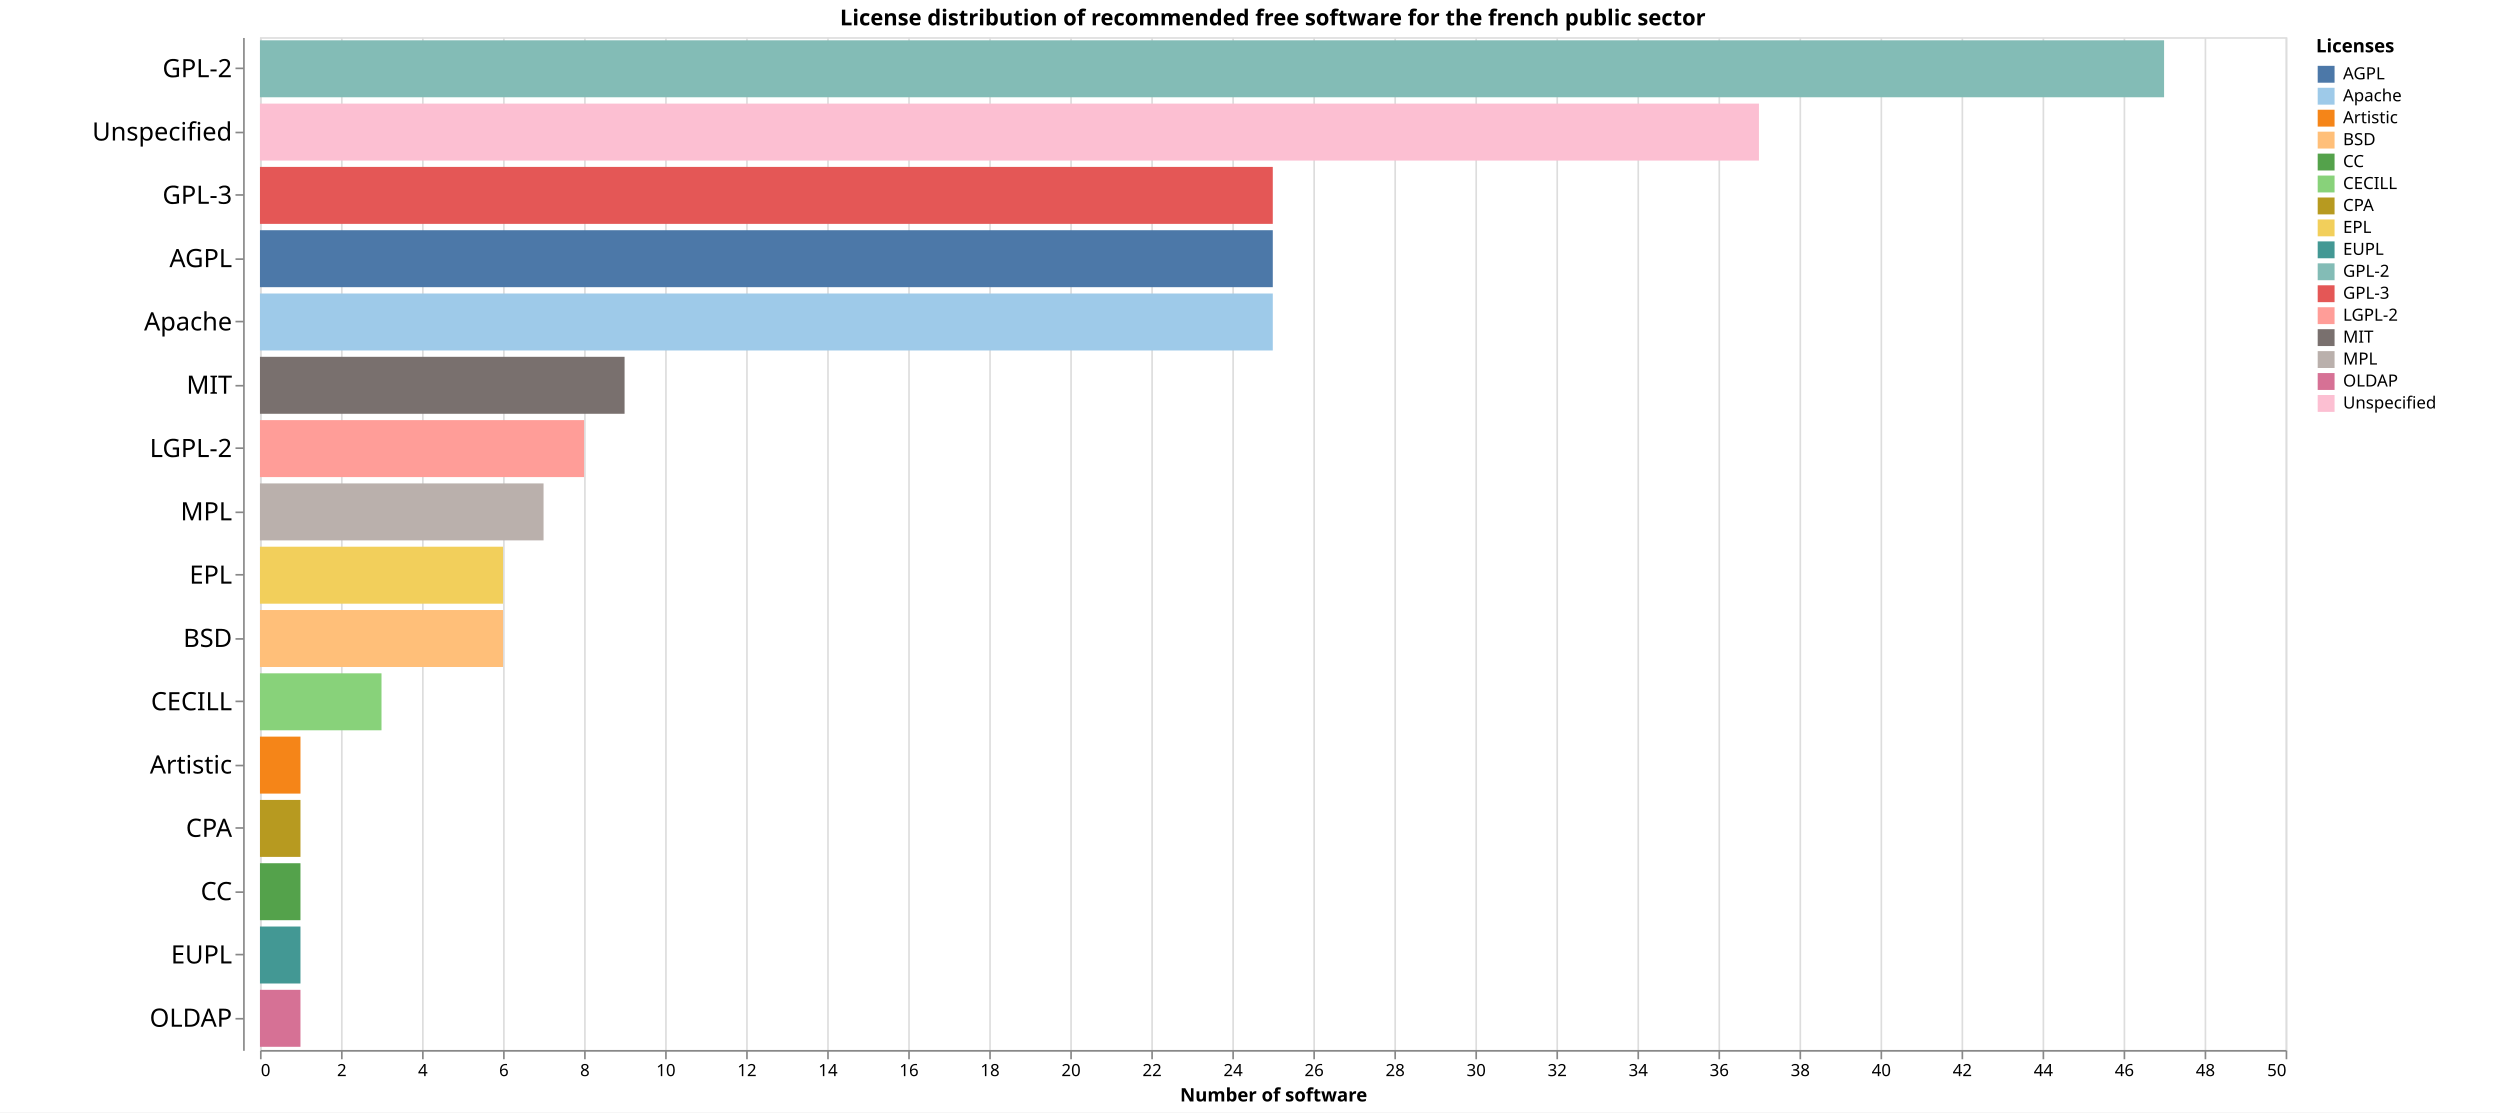
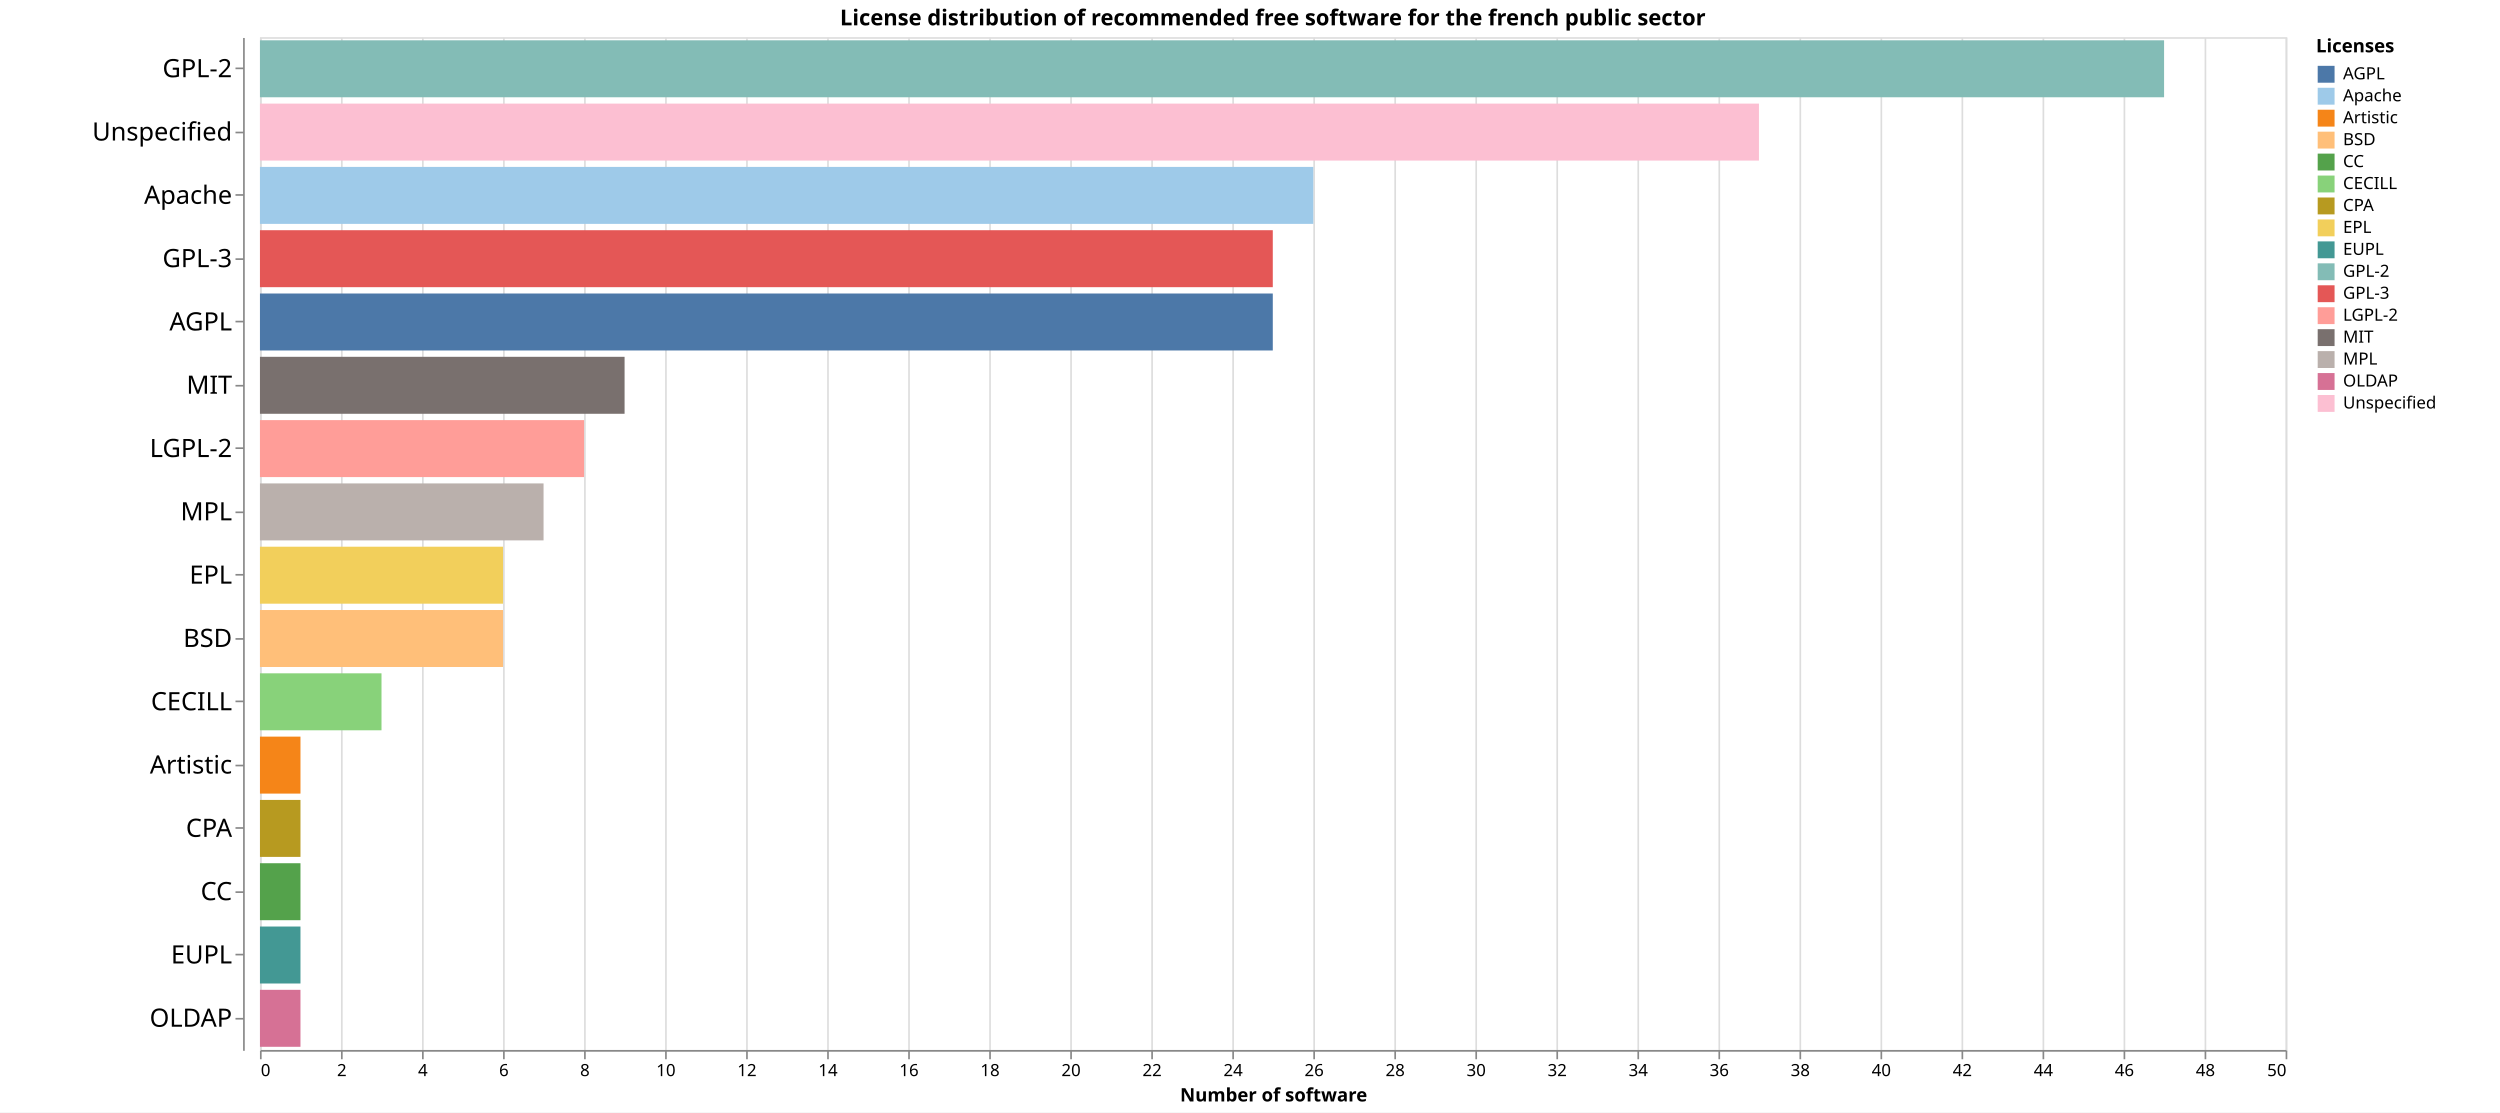
<svg xmlns="http://www.w3.org/2000/svg" class="marks" width="1481" height="659" viewBox="0 0 1481 659" version="1.1">
  <rect width="1481" height="659" style="fill: white;" />
  <g transform="translate(154,22)">
    <g class="mark-group role-frame root">
      <g transform="translate(0,0)">
        <path class="background" d="M0.5,0.5h1200v600h-1200Z" style="fill: none; stroke: #ddd;" />
        <g>
          <g class="mark-group role-axis">
            <g transform="translate(0.5,600.5)">
              <path class="background" d="M0,0h0v0h0Z" style="pointer-events: none; fill: none;" />
              <g>
                <g class="mark-rule role-axis-grid" style="pointer-events: none;">
                  <line transform="translate(0,0)" x2="0" y2="-600" style="fill: none; stroke: #ddd; stroke-width: 1; opacity: 1;" />
                  <line transform="translate(48,0)" x2="0" y2="-600" style="fill: none; stroke: #ddd; stroke-width: 1; opacity: 1;" />
                  <line transform="translate(96,0)" x2="0" y2="-600" style="fill: none; stroke: #ddd; stroke-width: 1; opacity: 1;" />
                  <line transform="translate(144,0)" x2="0" y2="-600" style="fill: none; stroke: #ddd; stroke-width: 1; opacity: 1;" />
                  <line transform="translate(192,0)" x2="0" y2="-600" style="fill: none; stroke: #ddd; stroke-width: 1; opacity: 1;" />
                  <line transform="translate(240,0)" x2="0" y2="-600" style="fill: none; stroke: #ddd; stroke-width: 1; opacity: 1;" />
                  <line transform="translate(288,0)" x2="0" y2="-600" style="fill: none; stroke: #ddd; stroke-width: 1; opacity: 1;" />
                  <line transform="translate(336,0)" x2="0" y2="-600" style="fill: none; stroke: #ddd; stroke-width: 1; opacity: 1;" />
                  <line transform="translate(384,0)" x2="0" y2="-600" style="fill: none; stroke: #ddd; stroke-width: 1; opacity: 1;" />
                  <line transform="translate(432,0)" x2="0" y2="-600" style="fill: none; stroke: #ddd; stroke-width: 1; opacity: 1;" />
                  <line transform="translate(480,0)" x2="0" y2="-600" style="fill: none; stroke: #ddd; stroke-width: 1; opacity: 1;" />
                  <line transform="translate(528,0)" x2="0" y2="-600" style="fill: none; stroke: #ddd; stroke-width: 1; opacity: 1;" />
                  <line transform="translate(576,0)" x2="0" y2="-600" style="fill: none; stroke: #ddd; stroke-width: 1; opacity: 1;" />
                  <line transform="translate(624,0)" x2="0" y2="-600" style="fill: none; stroke: #ddd; stroke-width: 1; opacity: 1;" />
                  <line transform="translate(672,0)" x2="0" y2="-600" style="fill: none; stroke: #ddd; stroke-width: 1; opacity: 1;" />
                  <line transform="translate(720,0)" x2="0" y2="-600" style="fill: none; stroke: #ddd; stroke-width: 1; opacity: 1;" />
                  <line transform="translate(768,0)" x2="0" y2="-600" style="fill: none; stroke: #ddd; stroke-width: 1; opacity: 1;" />
                  <line transform="translate(816,0)" x2="0" y2="-600" style="fill: none; stroke: #ddd; stroke-width: 1; opacity: 1;" />
                  <line transform="translate(864,0)" x2="0" y2="-600" style="fill: none; stroke: #ddd; stroke-width: 1; opacity: 1;" />
                  <line transform="translate(912,0)" x2="0" y2="-600" style="fill: none; stroke: #ddd; stroke-width: 1; opacity: 1;" />
                  <line transform="translate(960,0)" x2="0" y2="-600" style="fill: none; stroke: #ddd; stroke-width: 1; opacity: 1;" />
                  <line transform="translate(1008,0)" x2="0" y2="-600" style="fill: none; stroke: #ddd; stroke-width: 1; opacity: 1;" />
                  <line transform="translate(1056,0)" x2="0" y2="-600" style="fill: none; stroke: #ddd; stroke-width: 1; opacity: 1;" />
                  <line transform="translate(1104,0)" x2="0" y2="-600" style="fill: none; stroke: #ddd; stroke-width: 1; opacity: 1;" />
                  <line transform="translate(1152,0)" x2="0" y2="-600" style="fill: none; stroke: #ddd; stroke-width: 1; opacity: 1;" />
                  <line transform="translate(1200,0)" x2="0" y2="-600" style="fill: none; stroke: #ddd; stroke-width: 1; opacity: 1;" />
                </g>
              </g>
              <path class="foreground" d="" style="pointer-events: none; display: none; fill: none;" />
            </g>
          </g>
          <g class="mark-group role-axis">
            <g transform="translate(0.5,600.5)">
              <path class="background" d="M0,0h0v0h0Z" style="pointer-events: none; fill: none;" />
              <g>
                <g class="mark-rule role-axis-tick" style="pointer-events: none;">
                  <line transform="translate(0,0)" x2="0" y2="5" style="fill: none; stroke: #888; stroke-width: 1; opacity: 1;" />
                  <line transform="translate(48,0)" x2="0" y2="5" style="fill: none; stroke: #888; stroke-width: 1; opacity: 1;" />
                  <line transform="translate(96,0)" x2="0" y2="5" style="fill: none; stroke: #888; stroke-width: 1; opacity: 1;" />
                  <line transform="translate(144,0)" x2="0" y2="5" style="fill: none; stroke: #888; stroke-width: 1; opacity: 1;" />
                  <line transform="translate(192,0)" x2="0" y2="5" style="fill: none; stroke: #888; stroke-width: 1; opacity: 1;" />
                  <line transform="translate(240,0)" x2="0" y2="5" style="fill: none; stroke: #888; stroke-width: 1; opacity: 1;" />
                  <line transform="translate(288,0)" x2="0" y2="5" style="fill: none; stroke: #888; stroke-width: 1; opacity: 1;" />
                  <line transform="translate(336,0)" x2="0" y2="5" style="fill: none; stroke: #888; stroke-width: 1; opacity: 1;" />
                  <line transform="translate(384,0)" x2="0" y2="5" style="fill: none; stroke: #888; stroke-width: 1; opacity: 1;" />
                  <line transform="translate(432,0)" x2="0" y2="5" style="fill: none; stroke: #888; stroke-width: 1; opacity: 1;" />
                  <line transform="translate(480,0)" x2="0" y2="5" style="fill: none; stroke: #888; stroke-width: 1; opacity: 1;" />
                  <line transform="translate(528,0)" x2="0" y2="5" style="fill: none; stroke: #888; stroke-width: 1; opacity: 1;" />
                  <line transform="translate(576,0)" x2="0" y2="5" style="fill: none; stroke: #888; stroke-width: 1; opacity: 1;" />
                  <line transform="translate(624,0)" x2="0" y2="5" style="fill: none; stroke: #888; stroke-width: 1; opacity: 1;" />
                  <line transform="translate(672,0)" x2="0" y2="5" style="fill: none; stroke: #888; stroke-width: 1; opacity: 1;" />
                  <line transform="translate(720,0)" x2="0" y2="5" style="fill: none; stroke: #888; stroke-width: 1; opacity: 1;" />
                  <line transform="translate(768,0)" x2="0" y2="5" style="fill: none; stroke: #888; stroke-width: 1; opacity: 1;" />
                  <line transform="translate(816,0)" x2="0" y2="5" style="fill: none; stroke: #888; stroke-width: 1; opacity: 1;" />
                  <line transform="translate(864,0)" x2="0" y2="5" style="fill: none; stroke: #888; stroke-width: 1; opacity: 1;" />
                  <line transform="translate(912,0)" x2="0" y2="5" style="fill: none; stroke: #888; stroke-width: 1; opacity: 1;" />
                  <line transform="translate(960,0)" x2="0" y2="5" style="fill: none; stroke: #888; stroke-width: 1; opacity: 1;" />
                  <line transform="translate(1008,0)" x2="0" y2="5" style="fill: none; stroke: #888; stroke-width: 1; opacity: 1;" />
                  <line transform="translate(1056,0)" x2="0" y2="5" style="fill: none; stroke: #888; stroke-width: 1; opacity: 1;" />
                  <line transform="translate(1104,0)" x2="0" y2="5" style="fill: none; stroke: #888; stroke-width: 1; opacity: 1;" />
                  <line transform="translate(1152,0)" x2="0" y2="5" style="fill: none; stroke: #888; stroke-width: 1; opacity: 1;" />
                  <line transform="translate(1200,0)" x2="0" y2="5" style="fill: none; stroke: #888; stroke-width: 1; opacity: 1;" />
                </g>
                <g class="mark-text role-axis-label" style="pointer-events: none;">
                  <text text-anchor="start" transform="translate(0,15)" style="font-family: sans-serif; font-size: 10px; fill: #000; opacity: 1;">0</text>
                  <text text-anchor="middle" transform="translate(48,15)" style="font-family: sans-serif; font-size: 10px; fill: #000; opacity: 1;">2</text>
                  <text text-anchor="middle" transform="translate(96,15)" style="font-family: sans-serif; font-size: 10px; fill: #000; opacity: 1;">4</text>
                  <text text-anchor="middle" transform="translate(144,15)" style="font-family: sans-serif; font-size: 10px; fill: #000; opacity: 1;">6</text>
                  <text text-anchor="middle" transform="translate(192,15)" style="font-family: sans-serif; font-size: 10px; fill: #000; opacity: 1;">8</text>
                  <text text-anchor="middle" transform="translate(240,15)" style="font-family: sans-serif; font-size: 10px; fill: #000; opacity: 1;">10</text>
                  <text text-anchor="middle" transform="translate(288,15)" style="font-family: sans-serif; font-size: 10px; fill: #000; opacity: 1;">12</text>
                  <text text-anchor="middle" transform="translate(336,15)" style="font-family: sans-serif; font-size: 10px; fill: #000; opacity: 1;">14</text>
                  <text text-anchor="middle" transform="translate(384,15)" style="font-family: sans-serif; font-size: 10px; fill: #000; opacity: 1;">16</text>
                  <text text-anchor="middle" transform="translate(432,15)" style="font-family: sans-serif; font-size: 10px; fill: #000; opacity: 1;">18</text>
                  <text text-anchor="middle" transform="translate(480,15)" style="font-family: sans-serif; font-size: 10px; fill: #000; opacity: 1;">20</text>
                  <text text-anchor="middle" transform="translate(528,15)" style="font-family: sans-serif; font-size: 10px; fill: #000; opacity: 1;">22</text>
                  <text text-anchor="middle" transform="translate(576,15)" style="font-family: sans-serif; font-size: 10px; fill: #000; opacity: 1;">24</text>
                  <text text-anchor="middle" transform="translate(624,15)" style="font-family: sans-serif; font-size: 10px; fill: #000; opacity: 1;">26</text>
                  <text text-anchor="middle" transform="translate(672,15)" style="font-family: sans-serif; font-size: 10px; fill: #000; opacity: 1;">28</text>
                  <text text-anchor="middle" transform="translate(720,15)" style="font-family: sans-serif; font-size: 10px; fill: #000; opacity: 1;">30</text>
                  <text text-anchor="middle" transform="translate(768,15)" style="font-family: sans-serif; font-size: 10px; fill: #000; opacity: 1;">32</text>
                  <text text-anchor="middle" transform="translate(816,15)" style="font-family: sans-serif; font-size: 10px; fill: #000; opacity: 1;">34</text>
                  <text text-anchor="middle" transform="translate(864,15)" style="font-family: sans-serif; font-size: 10px; fill: #000; opacity: 1;">36</text>
                  <text text-anchor="middle" transform="translate(912,15)" style="font-family: sans-serif; font-size: 10px; fill: #000; opacity: 1;">38</text>
                  <text text-anchor="middle" transform="translate(960,15)" style="font-family: sans-serif; font-size: 10px; fill: #000; opacity: 1;">40</text>
                  <text text-anchor="middle" transform="translate(1008,15)" style="font-family: sans-serif; font-size: 10px; fill: #000; opacity: 1;">42</text>
                  <text text-anchor="middle" transform="translate(1056,15)" style="font-family: sans-serif; font-size: 10px; fill: #000; opacity: 1;">44</text>
                  <text text-anchor="middle" transform="translate(1104,15)" style="font-family: sans-serif; font-size: 10px; fill: #000; opacity: 1;">46</text>
                  <text text-anchor="middle" transform="translate(1152,15)" style="font-family: sans-serif; font-size: 10px; fill: #000; opacity: 1;">48</text>
                  <text text-anchor="end" transform="translate(1200,15)" style="font-family: sans-serif; font-size: 10px; fill: #000; opacity: 1;">50</text>
                </g>
                <g class="mark-rule role-axis-domain" style="pointer-events: none;">
                  <line transform="translate(0,0)" x2="1200" y2="0" style="fill: none; stroke: #888; stroke-width: 1; opacity: 1;" />
                </g>
                <g class="mark-text role-axis-title" style="pointer-events: none;">
                  <text text-anchor="middle" transform="translate(600,30)" style="font-family: sans-serif; font-size: 11px; font-weight: bold; fill: #000; opacity: 1;">Number of software</text>
                </g>
              </g>
              <path class="foreground" d="" style="pointer-events: none; display: none; fill: none;" />
            </g>
          </g>
          <g class="mark-group role-axis">
            <g transform="translate(-9.5,0.5)">
              <path class="background" d="M0,0h0v0h0Z" style="pointer-events: none; fill: none;" />
              <g>
                <g class="mark-rule role-axis-tick" style="pointer-events: none;">
                  <line transform="translate(0,18)" x2="-5" y2="0" style="fill: none; stroke: #888; stroke-width: 1; opacity: 1;" />
                  <line transform="translate(0,56)" x2="-5" y2="0" style="fill: none; stroke: #888; stroke-width: 1; opacity: 1;" />
                  <line transform="translate(0,93)" x2="-5" y2="0" style="fill: none; stroke: #888; stroke-width: 1; opacity: 1;" />
                  <line transform="translate(0,131)" x2="-5" y2="0" style="fill: none; stroke: #888; stroke-width: 1; opacity: 1;" />
                  <line transform="translate(0,168)" x2="-5" y2="0" style="fill: none; stroke: #888; stroke-width: 1; opacity: 1;" />
                  <line transform="translate(0,206)" x2="-5" y2="0" style="fill: none; stroke: #888; stroke-width: 1; opacity: 1;" />
                  <line transform="translate(0,243)" x2="-5" y2="0" style="fill: none; stroke: #888; stroke-width: 1; opacity: 1;" />
                  <line transform="translate(0,281)" x2="-5" y2="0" style="fill: none; stroke: #888; stroke-width: 1; opacity: 1;" />
                  <line transform="translate(0,318)" x2="-5" y2="0" style="fill: none; stroke: #888; stroke-width: 1; opacity: 1;" />
                  <line transform="translate(0,356)" x2="-5" y2="0" style="fill: none; stroke: #888; stroke-width: 1; opacity: 1;" />
                  <line transform="translate(0,393)" x2="-5" y2="0" style="fill: none; stroke: #888; stroke-width: 1; opacity: 1;" />
                  <line transform="translate(0,431)" x2="-5" y2="0" style="fill: none; stroke: #888; stroke-width: 1; opacity: 1;" />
                  <line transform="translate(0,468)" x2="-5" y2="0" style="fill: none; stroke: #888; stroke-width: 1; opacity: 1;" />
                  <line transform="translate(0,506)" x2="-5" y2="0" style="fill: none; stroke: #888; stroke-width: 1; opacity: 1;" />
                  <line transform="translate(0,543)" x2="-5" y2="0" style="fill: none; stroke: #888; stroke-width: 1; opacity: 1;" />
                  <line transform="translate(0,581)" x2="-5" y2="0" style="fill: none; stroke: #888; stroke-width: 1; opacity: 1;" />
                </g>
                <g class="mark-text role-axis-label" style="pointer-events: none;">
                  <text text-anchor="end" transform="translate(-7,23.25)" style="font-family: sans-serif; font-size: 15px; fill: #000; opacity: 1;">GPL-2</text>
                  <text text-anchor="end" transform="translate(-7,60.75)" style="font-family: sans-serif; font-size: 15px; fill: #000; opacity: 1;">Unspecified</text>
-                   <text text-anchor="end" transform="translate(-7,98.25)" style="font-family: sans-serif; font-size: 15px; fill: #000; opacity: 1;">GPL-3</text>
-                   <text text-anchor="end" transform="translate(-7,135.75)" style="font-family: sans-serif; font-size: 15px; fill: #000; opacity: 1;">AGPL</text>
-                   <text text-anchor="end" transform="translate(-7,173.25)" style="font-family: sans-serif; font-size: 15px; fill: #000; opacity: 1;">Apache</text>
+                   <text text-anchor="end" transform="translate(-7,98.25)" style="font-family: sans-serif; font-size: 15px; fill: #000; opacity: 1;">Apache</text>
+                   <text text-anchor="end" transform="translate(-7,135.75)" style="font-family: sans-serif; font-size: 15px; fill: #000; opacity: 1;">GPL-3</text>
+                   <text text-anchor="end" transform="translate(-7,173.25)" style="font-family: sans-serif; font-size: 15px; fill: #000; opacity: 1;">AGPL</text>
                  <text text-anchor="end" transform="translate(-7,210.75)" style="font-family: sans-serif; font-size: 15px; fill: #000; opacity: 1;">MIT</text>
                  <text text-anchor="end" transform="translate(-7,248.25)" style="font-family: sans-serif; font-size: 15px; fill: #000; opacity: 1;">LGPL-2</text>
                  <text text-anchor="end" transform="translate(-7,285.75)" style="font-family: sans-serif; font-size: 15px; fill: #000; opacity: 1;">MPL</text>
                  <text text-anchor="end" transform="translate(-7,323.25)" style="font-family: sans-serif; font-size: 15px; fill: #000; opacity: 1;">EPL</text>
                  <text text-anchor="end" transform="translate(-7,360.75)" style="font-family: sans-serif; font-size: 15px; fill: #000; opacity: 1;">BSD</text>
                  <text text-anchor="end" transform="translate(-7,398.25)" style="font-family: sans-serif; font-size: 15px; fill: #000; opacity: 1;">CECILL</text>
                  <text text-anchor="end" transform="translate(-7,435.75)" style="font-family: sans-serif; font-size: 15px; fill: #000; opacity: 1;">Artistic</text>
                  <text text-anchor="end" transform="translate(-7,473.25)" style="font-family: sans-serif; font-size: 15px; fill: #000; opacity: 1;">CPA</text>
                  <text text-anchor="end" transform="translate(-7,510.75)" style="font-family: sans-serif; font-size: 15px; fill: #000; opacity: 1;">CC</text>
                  <text text-anchor="end" transform="translate(-7,548.25)" style="font-family: sans-serif; font-size: 15px; fill: #000; opacity: 1;">EUPL</text>
                  <text text-anchor="end" transform="translate(-7,585.75)" style="font-family: sans-serif; font-size: 15px; fill: #000; opacity: 1;">OLDAP</text>
                </g>
                <g class="mark-rule role-axis-domain" style="pointer-events: none;">
                  <line transform="translate(0,0)" x2="0" y2="600" style="fill: none; stroke: #888; stroke-width: 1; opacity: 1;" />
                </g>
              </g>
              <path class="foreground" d="" style="pointer-events: none; display: none; fill: none;" />
            </g>
          </g>
          <g class="mark-rect role-mark marks">
-             <path d="M0,76.875h600v33.75h-600Z" style="fill: #e45756;" />
+             <path d="M0,114.375h600v33.75h-600Z" style="fill: #e45756;" />
            <path d="M0,226.875h192v33.75h-192Z" style="fill: #ff9d98;" />
            <path d="M0,301.875h144v33.75h-144Z" style="fill: #f2cf5b;" />
            <path d="M0,414.375h24v33.75h-24Z" style="fill: #f58518;" />
-             <path d="M0,114.375h600v33.75h-600Z" style="fill: #4c78a8;" />
+             <path d="M0,151.875h600v33.75h-600Z" style="fill: #4c78a8;" />
            <path d="M0,451.875h24v33.75h-24Z" style="fill: #b79a20;" />
            <path d="M0,376.875h72v33.75h-72Z" style="fill: #88d27a;" />
            <path d="M0,489.375h24v33.75h-24Z" style="fill: #54a24b;" />
            <path d="M0,39.375h888v33.75h-888Z" style="fill: #fcbfd2;" />
-             <path d="M0,151.875h600v33.75h-600Z" style="fill: #9ecae9;" />
+             <path d="M0,76.875h624v33.75h-624Z" style="fill: #9ecae9;" />
            <path d="M0,526.875h24v33.75h-24Z" style="fill: #439894;" />
            <path d="M0,339.375h144v33.75h-144Z" style="fill: #ffbf79;" />
            <path d="M0,189.375h216v33.75h-216Z" style="fill: #79706e;" />
            <path d="M0,1.875h1128v33.75h-1128Z" style="fill: #83bcb6;" />
            <path d="M0,264.375h168v33.75h-168Z" style="fill: #bab0ac;" />
            <path d="M0,564.375h24v33.75h-24Z" style="fill: #d67195;" />
          </g>
          <g class="mark-group role-legend">
            <g transform="translate(1218,0)">
              <path class="background" d="M0,0h104v222h-104Z" style="pointer-events: none; fill: none;" />
              <g>
                <g class="mark-group role-legend-entry">
                  <g transform="translate(0,16)">
                    <path class="background" d="M0,0h0v0h0Z" style="pointer-events: none; fill: none;" />
                    <g>
                      <g class="mark-group role-scope">
                        <g transform="translate(0,0)">
                          <path class="background" d="M0,0h104v11h-104Z" style="pointer-events: none; fill: none; opacity: 1;" />
                          <g>
                            <g class="mark-symbol role-legend-symbol" style="pointer-events: none;">
                              <path transform="translate(6,6)" d="M-5,-5h10v10h-10Z" style="fill: #4c78a8; stroke-width: 1.5; opacity: 1;" />
                            </g>
                            <g class="mark-text role-legend-label" style="pointer-events: none;">
                              <text text-anchor="start" transform="translate(16,9)" style="font-family: sans-serif; font-size: 10px; fill: #000; opacity: 1;">AGPL</text>
                            </g>
                          </g>
                          <path class="foreground" d="" style="pointer-events: none; display: none; fill: none;" />
                        </g>
                        <g transform="translate(0,13)">
                          <path class="background" d="M0,0h104v11h-104Z" style="pointer-events: none; fill: none; opacity: 1;" />
                          <g>
                            <g class="mark-symbol role-legend-symbol" style="pointer-events: none;">
                              <path transform="translate(6,6)" d="M-5,-5h10v10h-10Z" style="fill: #9ecae9; stroke-width: 1.5; opacity: 1;" />
                            </g>
                            <g class="mark-text role-legend-label" style="pointer-events: none;">
                              <text text-anchor="start" transform="translate(16,9)" style="font-family: sans-serif; font-size: 10px; fill: #000; opacity: 1;">Apache</text>
                            </g>
                          </g>
                          <path class="foreground" d="" style="pointer-events: none; display: none; fill: none;" />
                        </g>
                        <g transform="translate(0,26)">
                          <path class="background" d="M0,0h104v11h-104Z" style="pointer-events: none; fill: none; opacity: 1;" />
                          <g>
                            <g class="mark-symbol role-legend-symbol" style="pointer-events: none;">
                              <path transform="translate(6,6)" d="M-5,-5h10v10h-10Z" style="fill: #f58518; stroke-width: 1.5; opacity: 1;" />
                            </g>
                            <g class="mark-text role-legend-label" style="pointer-events: none;">
                              <text text-anchor="start" transform="translate(16,9)" style="font-family: sans-serif; font-size: 10px; fill: #000; opacity: 1;">Artistic</text>
                            </g>
                          </g>
                          <path class="foreground" d="" style="pointer-events: none; display: none; fill: none;" />
                        </g>
                        <g transform="translate(0,39)">
                          <path class="background" d="M0,0h104v11h-104Z" style="pointer-events: none; fill: none; opacity: 1;" />
                          <g>
                            <g class="mark-symbol role-legend-symbol" style="pointer-events: none;">
                              <path transform="translate(6,6)" d="M-5,-5h10v10h-10Z" style="fill: #ffbf79; stroke-width: 1.5; opacity: 1;" />
                            </g>
                            <g class="mark-text role-legend-label" style="pointer-events: none;">
                              <text text-anchor="start" transform="translate(16,9)" style="font-family: sans-serif; font-size: 10px; fill: #000; opacity: 1;">BSD</text>
                            </g>
                          </g>
                          <path class="foreground" d="" style="pointer-events: none; display: none; fill: none;" />
                        </g>
                        <g transform="translate(0,52)">
                          <path class="background" d="M0,0h104v11h-104Z" style="pointer-events: none; fill: none; opacity: 1;" />
                          <g>
                            <g class="mark-symbol role-legend-symbol" style="pointer-events: none;">
                              <path transform="translate(6,6)" d="M-5,-5h10v10h-10Z" style="fill: #54a24b; stroke-width: 1.5; opacity: 1;" />
                            </g>
                            <g class="mark-text role-legend-label" style="pointer-events: none;">
                              <text text-anchor="start" transform="translate(16,9)" style="font-family: sans-serif; font-size: 10px; fill: #000; opacity: 1;">CC</text>
                            </g>
                          </g>
                          <path class="foreground" d="" style="pointer-events: none; display: none; fill: none;" />
                        </g>
                        <g transform="translate(0,65)">
                          <path class="background" d="M0,0h104v11h-104Z" style="pointer-events: none; fill: none; opacity: 1;" />
                          <g>
                            <g class="mark-symbol role-legend-symbol" style="pointer-events: none;">
                              <path transform="translate(6,6)" d="M-5,-5h10v10h-10Z" style="fill: #88d27a; stroke-width: 1.5; opacity: 1;" />
                            </g>
                            <g class="mark-text role-legend-label" style="pointer-events: none;">
                              <text text-anchor="start" transform="translate(16,9)" style="font-family: sans-serif; font-size: 10px; fill: #000; opacity: 1;">CECILL</text>
                            </g>
                          </g>
                          <path class="foreground" d="" style="pointer-events: none; display: none; fill: none;" />
                        </g>
                        <g transform="translate(0,78)">
                          <path class="background" d="M0,0h104v11h-104Z" style="pointer-events: none; fill: none; opacity: 1;" />
                          <g>
                            <g class="mark-symbol role-legend-symbol" style="pointer-events: none;">
                              <path transform="translate(6,6)" d="M-5,-5h10v10h-10Z" style="fill: #b79a20; stroke-width: 1.5; opacity: 1;" />
                            </g>
                            <g class="mark-text role-legend-label" style="pointer-events: none;">
                              <text text-anchor="start" transform="translate(16,9)" style="font-family: sans-serif; font-size: 10px; fill: #000; opacity: 1;">CPA</text>
                            </g>
                          </g>
                          <path class="foreground" d="" style="pointer-events: none; display: none; fill: none;" />
                        </g>
                        <g transform="translate(0,91)">
                          <path class="background" d="M0,0h104v11h-104Z" style="pointer-events: none; fill: none; opacity: 1;" />
                          <g>
                            <g class="mark-symbol role-legend-symbol" style="pointer-events: none;">
                              <path transform="translate(6,6)" d="M-5,-5h10v10h-10Z" style="fill: #f2cf5b; stroke-width: 1.5; opacity: 1;" />
                            </g>
                            <g class="mark-text role-legend-label" style="pointer-events: none;">
                              <text text-anchor="start" transform="translate(16,9)" style="font-family: sans-serif; font-size: 10px; fill: #000; opacity: 1;">EPL</text>
                            </g>
                          </g>
                          <path class="foreground" d="" style="pointer-events: none; display: none; fill: none;" />
                        </g>
                        <g transform="translate(0,104)">
                          <path class="background" d="M0,0h104v11h-104Z" style="pointer-events: none; fill: none; opacity: 1;" />
                          <g>
                            <g class="mark-symbol role-legend-symbol" style="pointer-events: none;">
                              <path transform="translate(6,6)" d="M-5,-5h10v10h-10Z" style="fill: #439894; stroke-width: 1.5; opacity: 1;" />
                            </g>
                            <g class="mark-text role-legend-label" style="pointer-events: none;">
                              <text text-anchor="start" transform="translate(16,9)" style="font-family: sans-serif; font-size: 10px; fill: #000; opacity: 1;">EUPL</text>
                            </g>
                          </g>
                          <path class="foreground" d="" style="pointer-events: none; display: none; fill: none;" />
                        </g>
                        <g transform="translate(0,117)">
                          <path class="background" d="M0,0h104v11h-104Z" style="pointer-events: none; fill: none; opacity: 1;" />
                          <g>
                            <g class="mark-symbol role-legend-symbol" style="pointer-events: none;">
                              <path transform="translate(6,6)" d="M-5,-5h10v10h-10Z" style="fill: #83bcb6; stroke-width: 1.5; opacity: 1;" />
                            </g>
                            <g class="mark-text role-legend-label" style="pointer-events: none;">
                              <text text-anchor="start" transform="translate(16,9)" style="font-family: sans-serif; font-size: 10px; fill: #000; opacity: 1;">GPL-2</text>
                            </g>
                          </g>
                          <path class="foreground" d="" style="pointer-events: none; display: none; fill: none;" />
                        </g>
                        <g transform="translate(0,130)">
                          <path class="background" d="M0,0h104v11h-104Z" style="pointer-events: none; fill: none; opacity: 1;" />
                          <g>
                            <g class="mark-symbol role-legend-symbol" style="pointer-events: none;">
                              <path transform="translate(6,6)" d="M-5,-5h10v10h-10Z" style="fill: #e45756; stroke-width: 1.5; opacity: 1;" />
                            </g>
                            <g class="mark-text role-legend-label" style="pointer-events: none;">
                              <text text-anchor="start" transform="translate(16,9)" style="font-family: sans-serif; font-size: 10px; fill: #000; opacity: 1;">GPL-3</text>
                            </g>
                          </g>
                          <path class="foreground" d="" style="pointer-events: none; display: none; fill: none;" />
                        </g>
                        <g transform="translate(0,143)">
                          <path class="background" d="M0,0h104v11h-104Z" style="pointer-events: none; fill: none; opacity: 1;" />
                          <g>
                            <g class="mark-symbol role-legend-symbol" style="pointer-events: none;">
                              <path transform="translate(6,6)" d="M-5,-5h10v10h-10Z" style="fill: #ff9d98; stroke-width: 1.5; opacity: 1;" />
                            </g>
                            <g class="mark-text role-legend-label" style="pointer-events: none;">
                              <text text-anchor="start" transform="translate(16,9)" style="font-family: sans-serif; font-size: 10px; fill: #000; opacity: 1;">LGPL-2</text>
                            </g>
                          </g>
                          <path class="foreground" d="" style="pointer-events: none; display: none; fill: none;" />
                        </g>
                        <g transform="translate(0,156)">
                          <path class="background" d="M0,0h104v11h-104Z" style="pointer-events: none; fill: none; opacity: 1;" />
                          <g>
                            <g class="mark-symbol role-legend-symbol" style="pointer-events: none;">
                              <path transform="translate(6,6)" d="M-5,-5h10v10h-10Z" style="fill: #79706e; stroke-width: 1.5; opacity: 1;" />
                            </g>
                            <g class="mark-text role-legend-label" style="pointer-events: none;">
                              <text text-anchor="start" transform="translate(16,9)" style="font-family: sans-serif; font-size: 10px; fill: #000; opacity: 1;">MIT</text>
                            </g>
                          </g>
                          <path class="foreground" d="" style="pointer-events: none; display: none; fill: none;" />
                        </g>
                        <g transform="translate(0,169)">
                          <path class="background" d="M0,0h104v11h-104Z" style="pointer-events: none; fill: none; opacity: 1;" />
                          <g>
                            <g class="mark-symbol role-legend-symbol" style="pointer-events: none;">
                              <path transform="translate(6,6)" d="M-5,-5h10v10h-10Z" style="fill: #bab0ac; stroke-width: 1.5; opacity: 1;" />
                            </g>
                            <g class="mark-text role-legend-label" style="pointer-events: none;">
                              <text text-anchor="start" transform="translate(16,9)" style="font-family: sans-serif; font-size: 10px; fill: #000; opacity: 1;">MPL</text>
                            </g>
                          </g>
                          <path class="foreground" d="" style="pointer-events: none; display: none; fill: none;" />
                        </g>
                        <g transform="translate(0,182)">
                          <path class="background" d="M0,0h104v11h-104Z" style="pointer-events: none; fill: none; opacity: 1;" />
                          <g>
                            <g class="mark-symbol role-legend-symbol" style="pointer-events: none;">
                              <path transform="translate(6,6)" d="M-5,-5h10v10h-10Z" style="fill: #d67195; stroke-width: 1.5; opacity: 1;" />
                            </g>
                            <g class="mark-text role-legend-label" style="pointer-events: none;">
                              <text text-anchor="start" transform="translate(16,9)" style="font-family: sans-serif; font-size: 10px; fill: #000; opacity: 1;">OLDAP</text>
                            </g>
                          </g>
                          <path class="foreground" d="" style="pointer-events: none; display: none; fill: none;" />
                        </g>
                        <g transform="translate(0,195)">
                          <path class="background" d="M0,0h104v11h-104Z" style="pointer-events: none; fill: none; opacity: 1;" />
                          <g>
                            <g class="mark-symbol role-legend-symbol" style="pointer-events: none;">
                              <path transform="translate(6,6)" d="M-5,-5h10v10h-10Z" style="fill: #fcbfd2; stroke-width: 1.5; opacity: 1;" />
                            </g>
                            <g class="mark-text role-legend-label" style="pointer-events: none;">
                              <text text-anchor="start" transform="translate(16,9)" style="font-family: sans-serif; font-size: 10px; fill: #000; opacity: 1;">Unspecified</text>
                            </g>
                          </g>
                          <path class="foreground" d="" style="pointer-events: none; display: none; fill: none;" />
                        </g>
                      </g>
                    </g>
                    <path class="foreground" d="" style="pointer-events: none; display: none; fill: none;" />
                  </g>
                </g>
                <g class="mark-text role-legend-title" style="pointer-events: none;">
                  <text text-anchor="start" transform="translate(0,9)" style="font-family: sans-serif; font-size: 11px; font-weight: bold; fill: #000; opacity: 1;">Licenses</text>
                </g>
              </g>
              <path class="foreground" d="" style="pointer-events: none; display: none; fill: none;" />
            </g>
          </g>
          <g class="mark-group role-title">
            <g transform="translate(600,-17)">
              <path class="background" d="M0,0h0v0h0Z" style="pointer-events: none; fill: none;" />
              <g>
                <g class="mark-text role-title-text" style="pointer-events: none;">
                  <text text-anchor="middle" transform="translate(0,10)" style="font-family: sans-serif; font-size: 13px; font-weight: bold; fill: #000; opacity: 1;">License distribution of recommended free software for the french public sector</text>
                </g>
              </g>
              <path class="foreground" d="" style="pointer-events: none; display: none; fill: none;" />
            </g>
          </g>
        </g>
        <path class="foreground" d="" style="display: none; fill: none;" />
      </g>
    </g>
  </g>
</svg>
